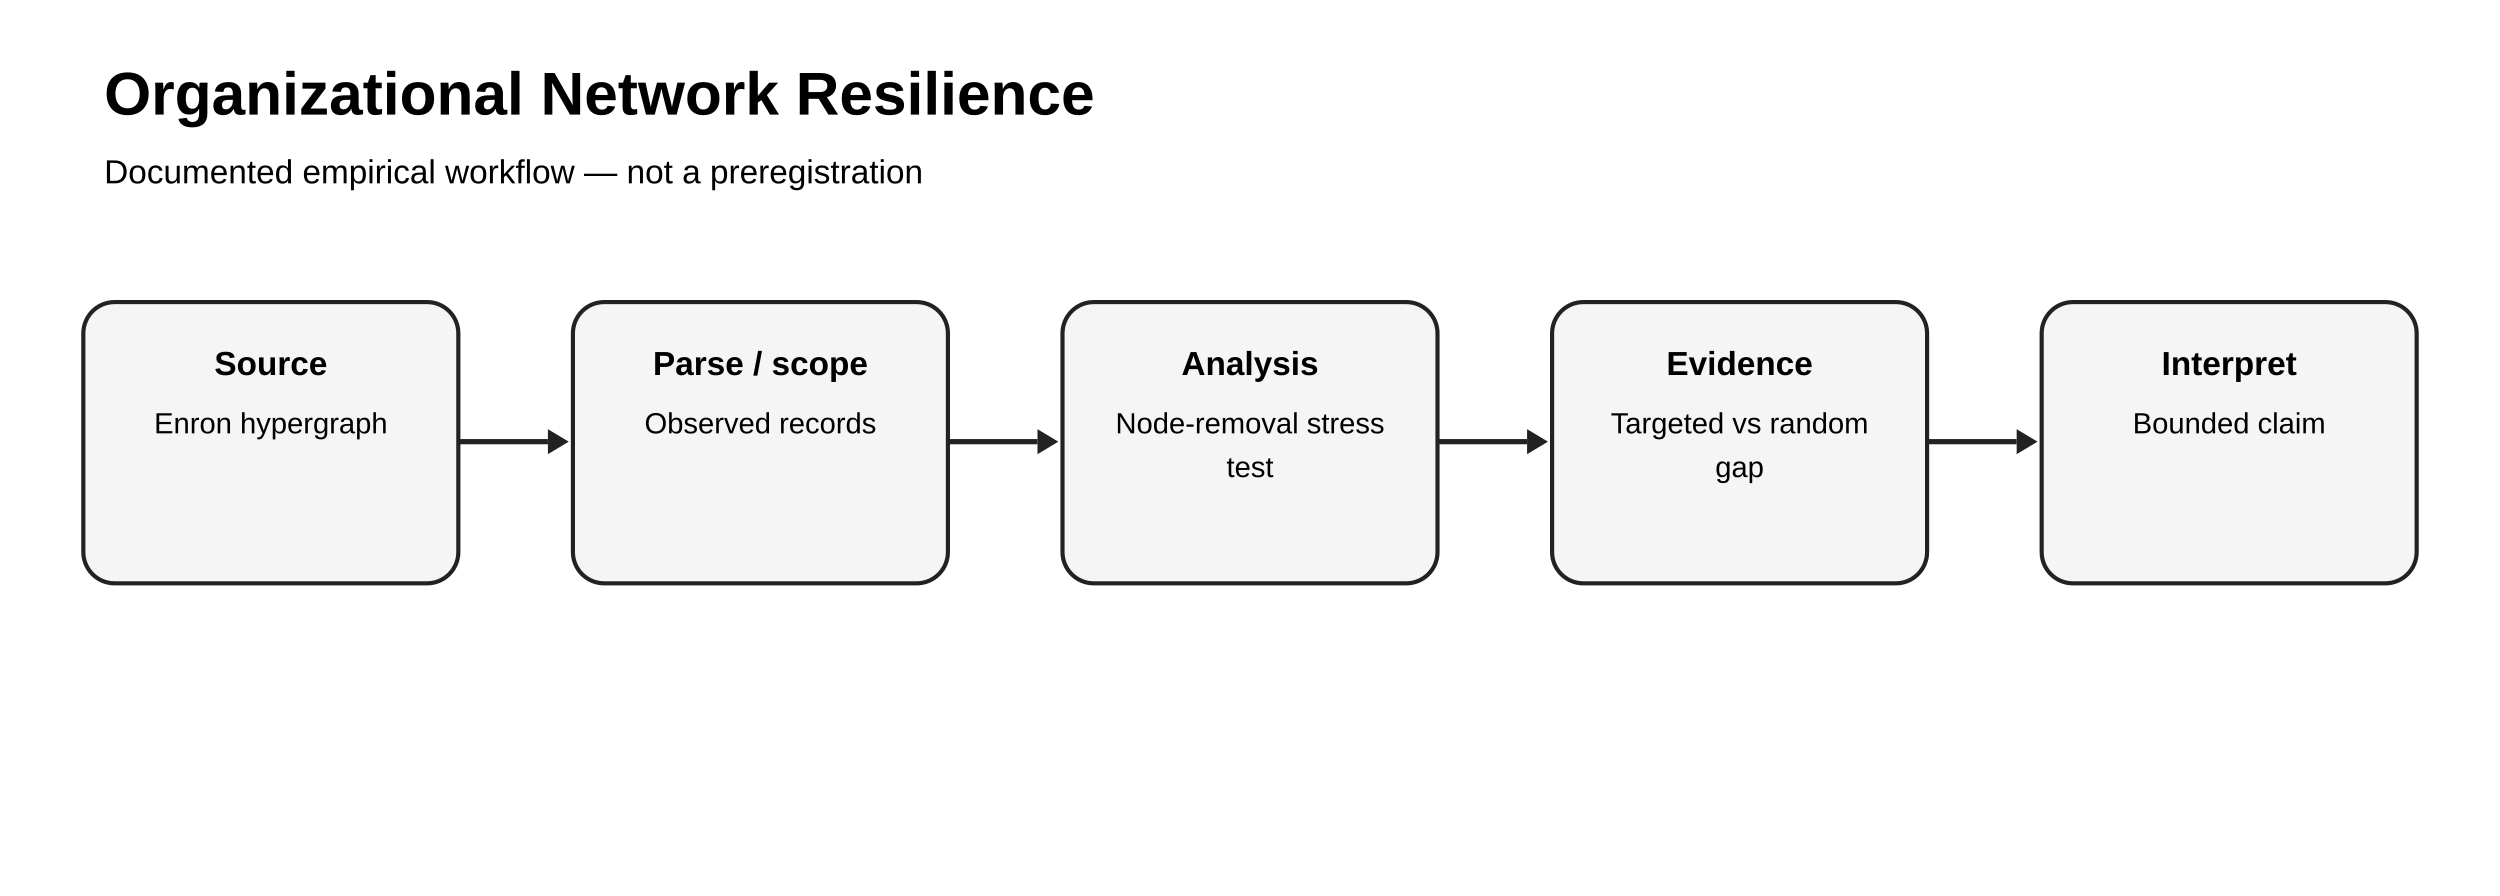
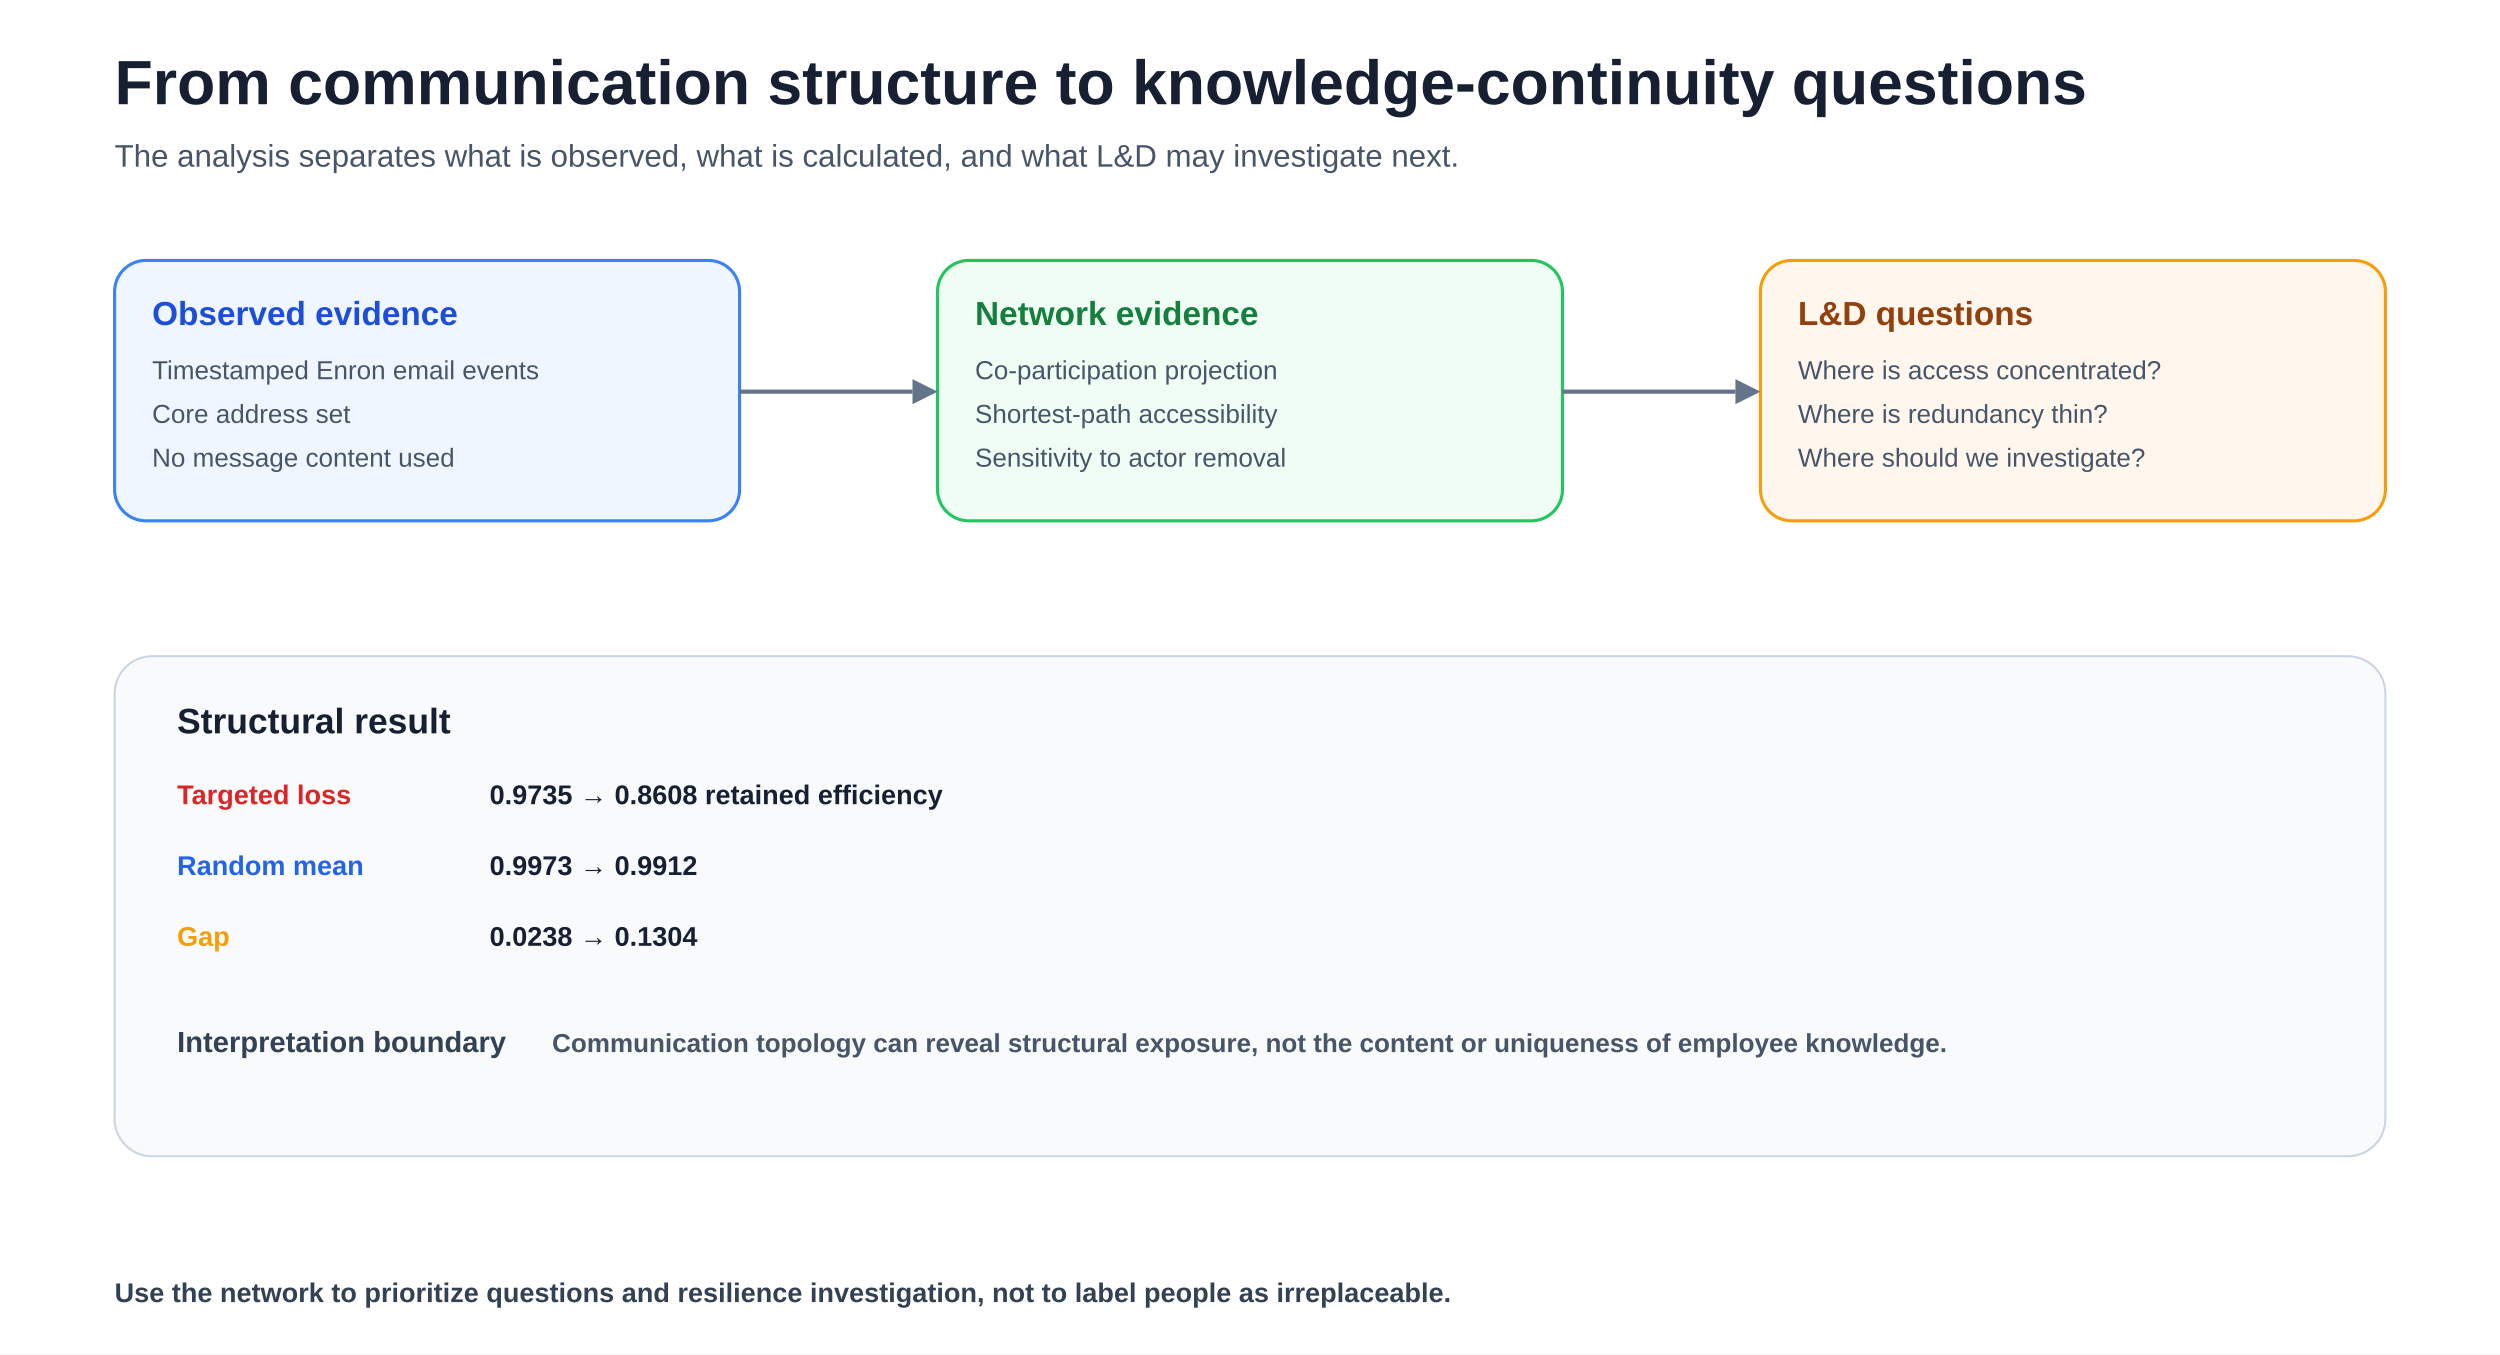
- <svg xmlns="http://www.w3.org/2000/svg" width="1200" height="430" viewBox="0 0 1200 430">
-   <rect width="100%" height="100%" fill="white" />
-   <text x="50" y="55" font-family="Arial" font-size="29" font-weight="700">Organizational Network Resilience</text>
-   <text x="50" y="88" font-family="Arial" font-size="16">Documented empirical workflow — not a preregistration</text>
-   <rect x="40" y="145" rx="15" width="180" height="135" fill="#f5f5f5" stroke="#222" stroke-width="2" />
-   <text x="130" y="180" text-anchor="middle" font-family="Arial" font-size="16" font-weight="700">Source</text>
-   <text x="130" y="208" text-anchor="middle" font-family="Arial" font-size="14">Enron hypergraph</text>
-   <line x1="220" y1="212" x2="263" y2="212" stroke="#222" stroke-width="2.5" />
-   <polygon points="263,206 273,212 263,218" fill="#222" />
-   <rect x="275" y="145" rx="15" width="180" height="135" fill="#f5f5f5" stroke="#222" stroke-width="2" />
-   <text x="365" y="180" text-anchor="middle" font-family="Arial" font-size="16" font-weight="700">Parse / scope</text>
-   <text x="365" y="208" text-anchor="middle" font-family="Arial" font-size="14">Observed records</text>
-   <line x1="455" y1="212" x2="498" y2="212" stroke="#222" stroke-width="2.5" />
-   <polygon points="498,206 508,212 498,218" fill="#222" />
-   <rect x="510" y="145" rx="15" width="180" height="135" fill="#f5f5f5" stroke="#222" stroke-width="2" />
-   <text x="600" y="180" text-anchor="middle" font-family="Arial" font-size="16" font-weight="700">Analysis</text>
-   <text x="600" y="208" text-anchor="middle" font-family="Arial" font-size="14">Node-removal stress</text>
-   <text x="600" y="229" text-anchor="middle" font-family="Arial" font-size="14">test</text>
-   <line x1="690" y1="212" x2="733" y2="212" stroke="#222" stroke-width="2.5" />
-   <polygon points="733,206 743,212 733,218" fill="#222" />
-   <rect x="745" y="145" rx="15" width="180" height="135" fill="#f5f5f5" stroke="#222" stroke-width="2" />
-   <text x="835" y="180" text-anchor="middle" font-family="Arial" font-size="16" font-weight="700">Evidence</text>
-   <text x="835" y="208" text-anchor="middle" font-family="Arial" font-size="14">Targeted vs random</text>
-   <text x="835" y="229" text-anchor="middle" font-family="Arial" font-size="14">gap</text>
-   <line x1="925" y1="212" x2="968" y2="212" stroke="#222" stroke-width="2.5" />
-   <polygon points="968,206 978,212 968,218" fill="#222" />
-   <rect x="980" y="145" rx="15" width="180" height="135" fill="#f5f5f5" stroke="#222" stroke-width="2" />
-   <text x="1070" y="180" text-anchor="middle" font-family="Arial" font-size="16" font-weight="700">Interpret</text>
-   <text x="1070" y="208" text-anchor="middle" font-family="Arial" font-size="14">Bounded claim</text>
+ <svg xmlns="http://www.w3.org/2000/svg" width="1200" height="650" viewBox="0 0 1200 650">
+   <rect width="100%" height="100%" fill="#ffffff" />
+   <text x="55" y="50" font-family="Arial, Helvetica, sans-serif" font-size="30" font-weight="700" text-anchor="start" fill="#172033">From communication structure to knowledge-continuity questions</text>
+   <text x="55" y="80" font-family="Arial, Helvetica, sans-serif" font-size="15" font-weight="400" text-anchor="start" fill="#475569">The analysis separates what is observed, what is calculated, and what L&amp;D may investigate next.</text>
+   <rect x="55" y="125" width="300" height="125" rx="15" fill="#eff6ff" stroke="#3b82f6" stroke-width="1.5" />
+   <text x="73" y="156" font-family="Arial, Helvetica, sans-serif" font-size="16" font-weight="700" text-anchor="start" fill="#1d4ed8">Observed evidence</text>
+   <text x="73" y="182" font-family="Arial, Helvetica, sans-serif" font-size="12.5" font-weight="400" text-anchor="start" fill="#475569">Timestamped Enron email events</text>
+   <text x="73" y="203" font-family="Arial, Helvetica, sans-serif" font-size="12.5" font-weight="400" text-anchor="start" fill="#475569">Core address set</text>
+   <text x="73" y="224" font-family="Arial, Helvetica, sans-serif" font-size="12.5" font-weight="400" text-anchor="start" fill="#475569">No message content used</text>
+   <rect x="450" y="125" width="300" height="125" rx="15" fill="#f0fdf4" stroke="#22c55e" stroke-width="1.5" />
+   <text x="468" y="156" font-family="Arial, Helvetica, sans-serif" font-size="16" font-weight="700" text-anchor="start" fill="#15803d">Network evidence</text>
+   <text x="468" y="182" font-family="Arial, Helvetica, sans-serif" font-size="12.5" font-weight="400" text-anchor="start" fill="#475569">Co-participation projection</text>
+   <text x="468" y="203" font-family="Arial, Helvetica, sans-serif" font-size="12.5" font-weight="400" text-anchor="start" fill="#475569">Shortest-path accessibility</text>
+   <text x="468" y="224" font-family="Arial, Helvetica, sans-serif" font-size="12.5" font-weight="400" text-anchor="start" fill="#475569">Sensitivity to actor removal</text>
+   <rect x="845" y="125" width="300" height="125" rx="15" fill="#fff7ed" stroke="#f59e0b" stroke-width="1.5" />
+   <text x="863" y="156" font-family="Arial, Helvetica, sans-serif" font-size="16" font-weight="700" text-anchor="start" fill="#92400e">L&amp;D questions</text>
+   <text x="863" y="182" font-family="Arial, Helvetica, sans-serif" font-size="12.5" font-weight="400" text-anchor="start" fill="#475569">Where is access concentrated?</text>
+   <text x="863" y="203" font-family="Arial, Helvetica, sans-serif" font-size="12.5" font-weight="400" text-anchor="start" fill="#475569">Where is redundancy thin?</text>
+   <text x="863" y="224" font-family="Arial, Helvetica, sans-serif" font-size="12.5" font-weight="400" text-anchor="start" fill="#475569">Where should we investigate?</text>
+   <line x1="355" y1="188" x2="438" y2="188" stroke="#64748b" stroke-width="2" />
+   <polygon points="438,182 450,188 438,194" fill="#64748b" />
+   <line x1="750" y1="188" x2="833" y2="188" stroke="#64748b" stroke-width="2" />
+   <polygon points="833,182 845,188 833,194" fill="#64748b" />
+   <rect x="55" y="315" width="1090" height="240" rx="18" fill="#f8fafc" stroke="#cbd5e1" />
+   <text x="85" y="352" font-family="Arial, Helvetica, sans-serif" font-size="17" font-weight="700" text-anchor="start" fill="#172033">Structural result</text>
+   <text x="85" y="386" font-family="Arial, Helvetica, sans-serif" font-size="13" font-weight="700" text-anchor="start" fill="#dc2626">Targeted loss</text>
+   <text x="235" y="386" font-family="Arial, Helvetica, sans-serif" font-size="13" font-weight="600" text-anchor="start" fill="#172033">0.9735 → 0.8608 retained efficiency</text>
+   <text x="85" y="420" font-family="Arial, Helvetica, sans-serif" font-size="13" font-weight="700" text-anchor="start" fill="#2563eb">Random mean</text>
+   <text x="235" y="420" font-family="Arial, Helvetica, sans-serif" font-size="13" font-weight="600" text-anchor="start" fill="#172033">0.9973 → 0.9912</text>
+   <text x="85" y="454" font-family="Arial, Helvetica, sans-serif" font-size="13" font-weight="700" text-anchor="start" fill="#f59e0b">Gap</text>
+   <text x="235" y="454" font-family="Arial, Helvetica, sans-serif" font-size="13" font-weight="600" text-anchor="start" fill="#172033">0.0238 → 0.1304</text>
+   <text x="85" y="505" font-family="Arial, Helvetica, sans-serif" font-size="14" font-weight="700" text-anchor="start" fill="#334155">Interpretation boundary</text>
+   <text x="265" y="505" font-family="Arial, Helvetica, sans-serif" font-size="12.5" font-weight="600" text-anchor="start" fill="#475569">Communication topology can reveal structural exposure, not the content or uniqueness of employee knowledge.</text>
+   <text x="55" y="625" font-family="Arial, Helvetica, sans-serif" font-size="13" font-weight="700" text-anchor="start" fill="#334155">Use the network to prioritize questions and resilience investigation, not to label people as irreplaceable.</text>
</svg>
